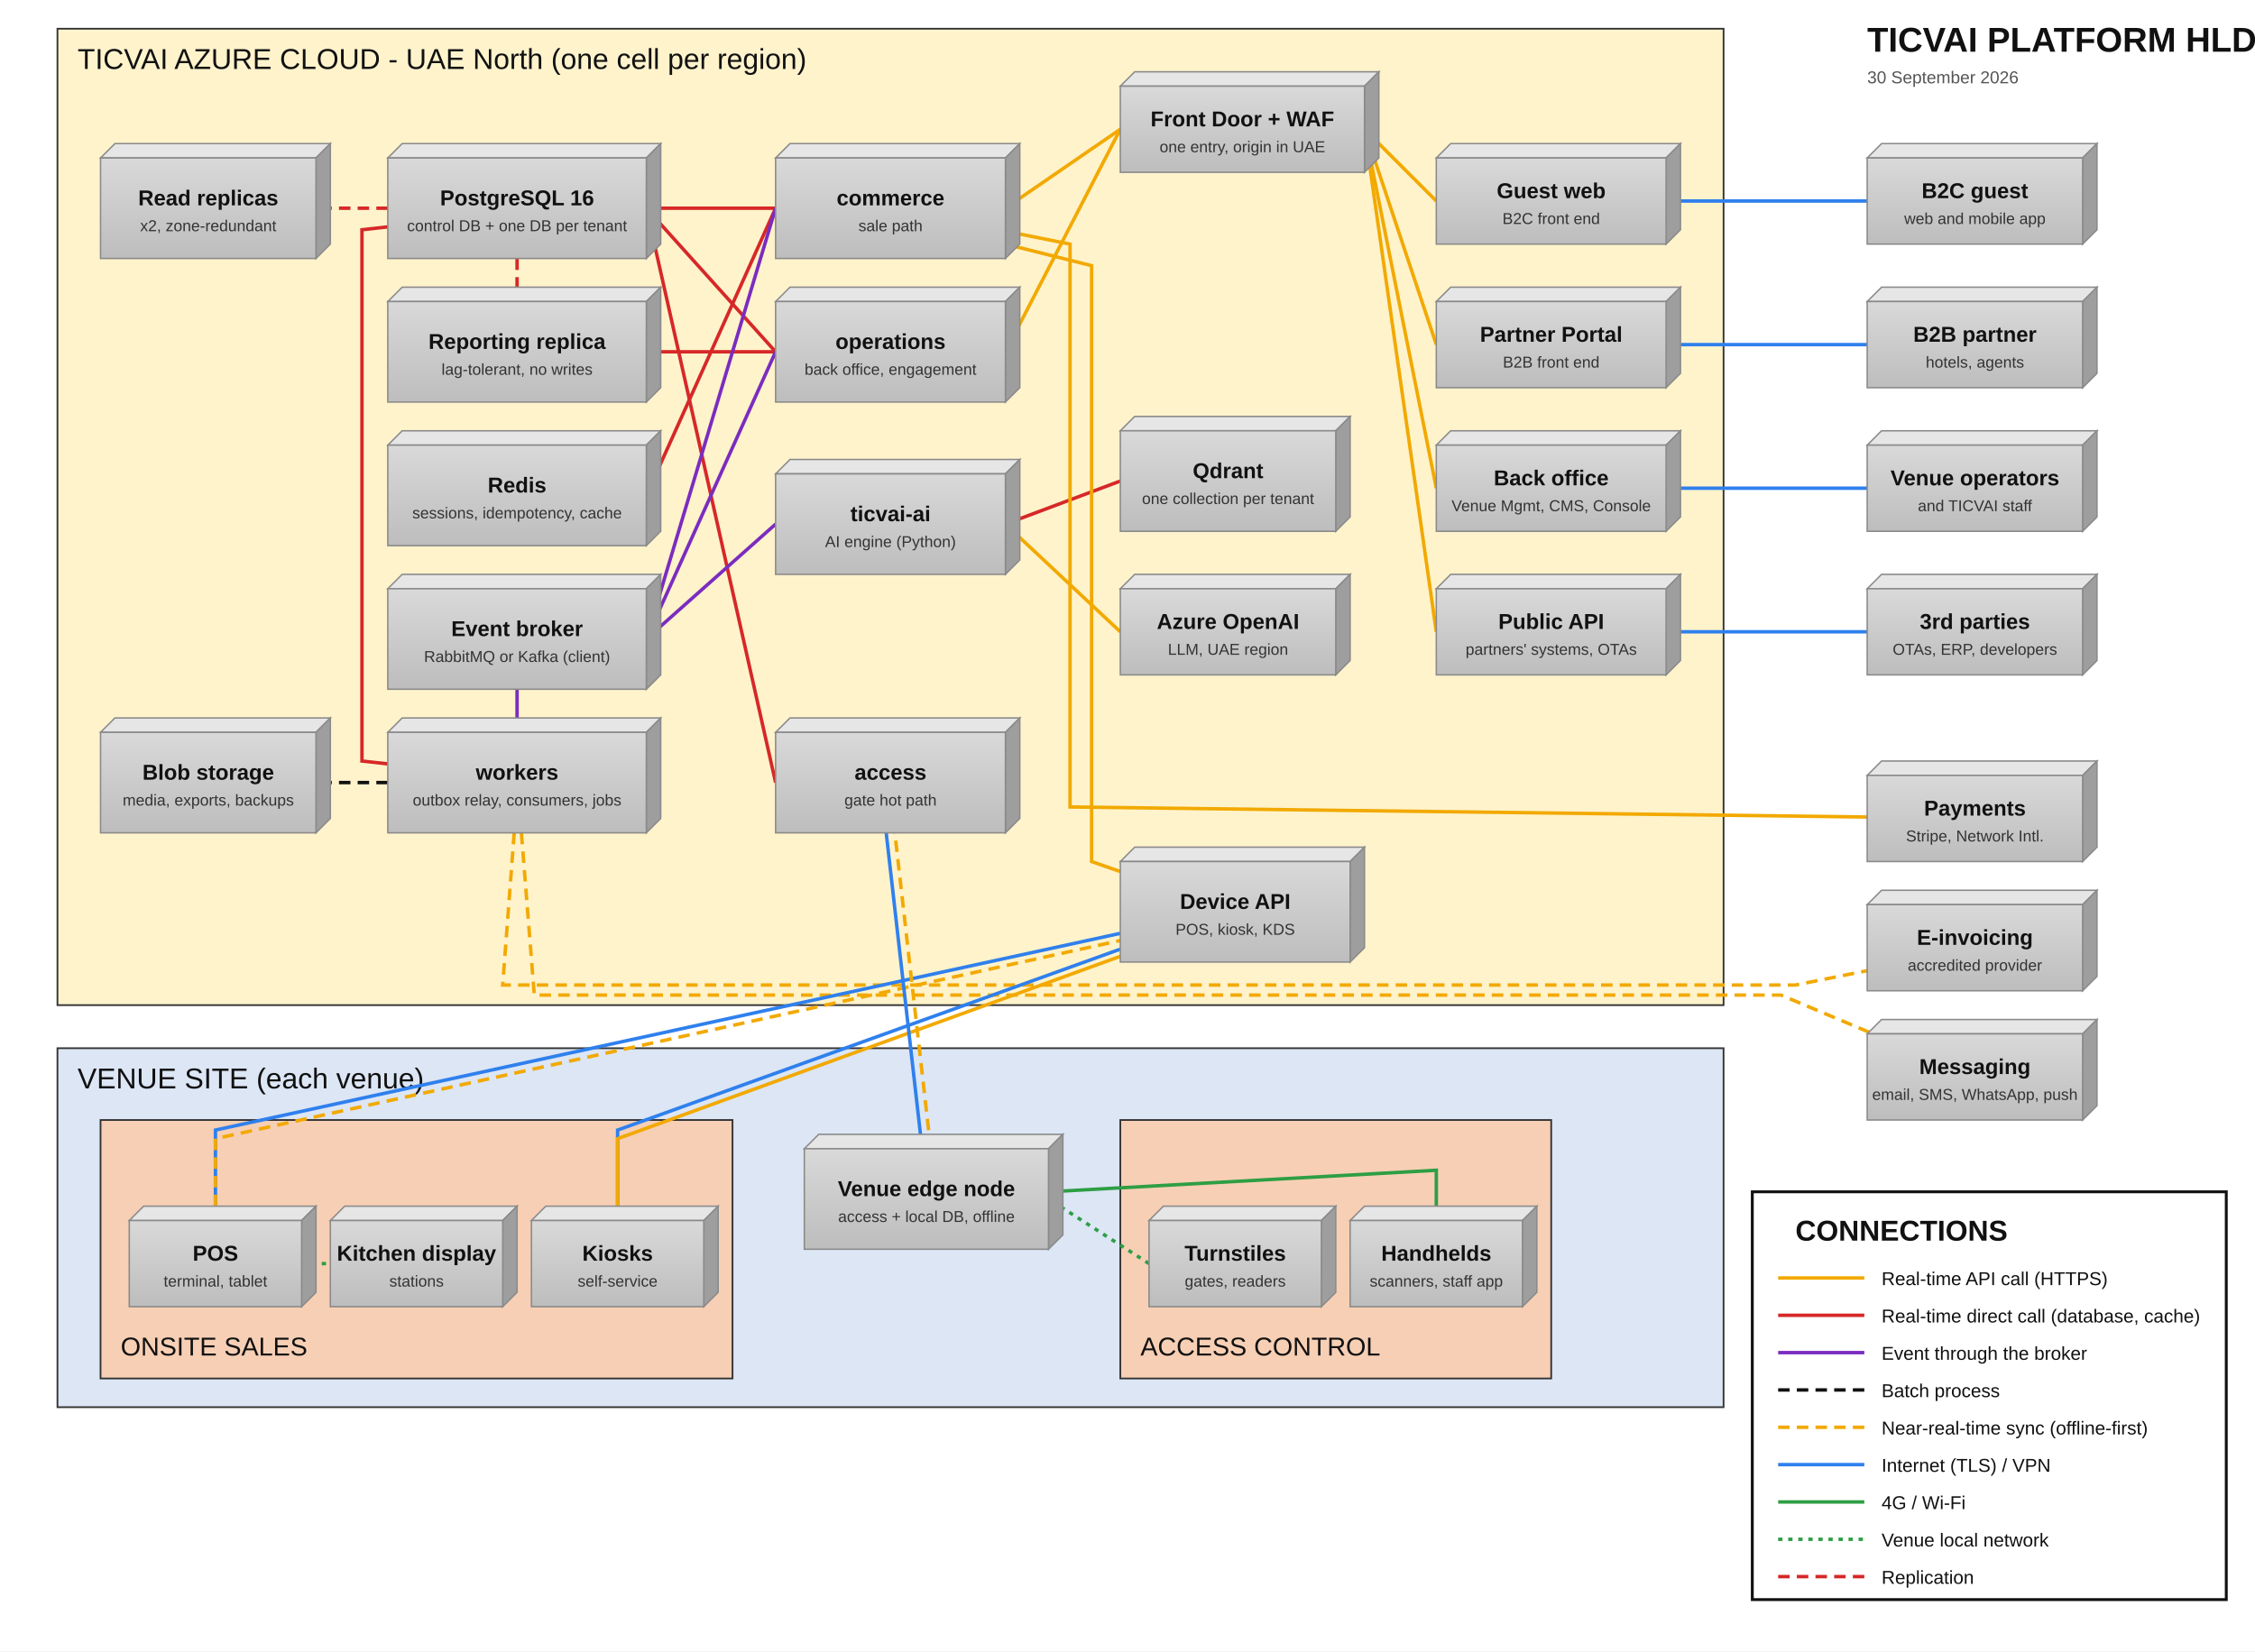
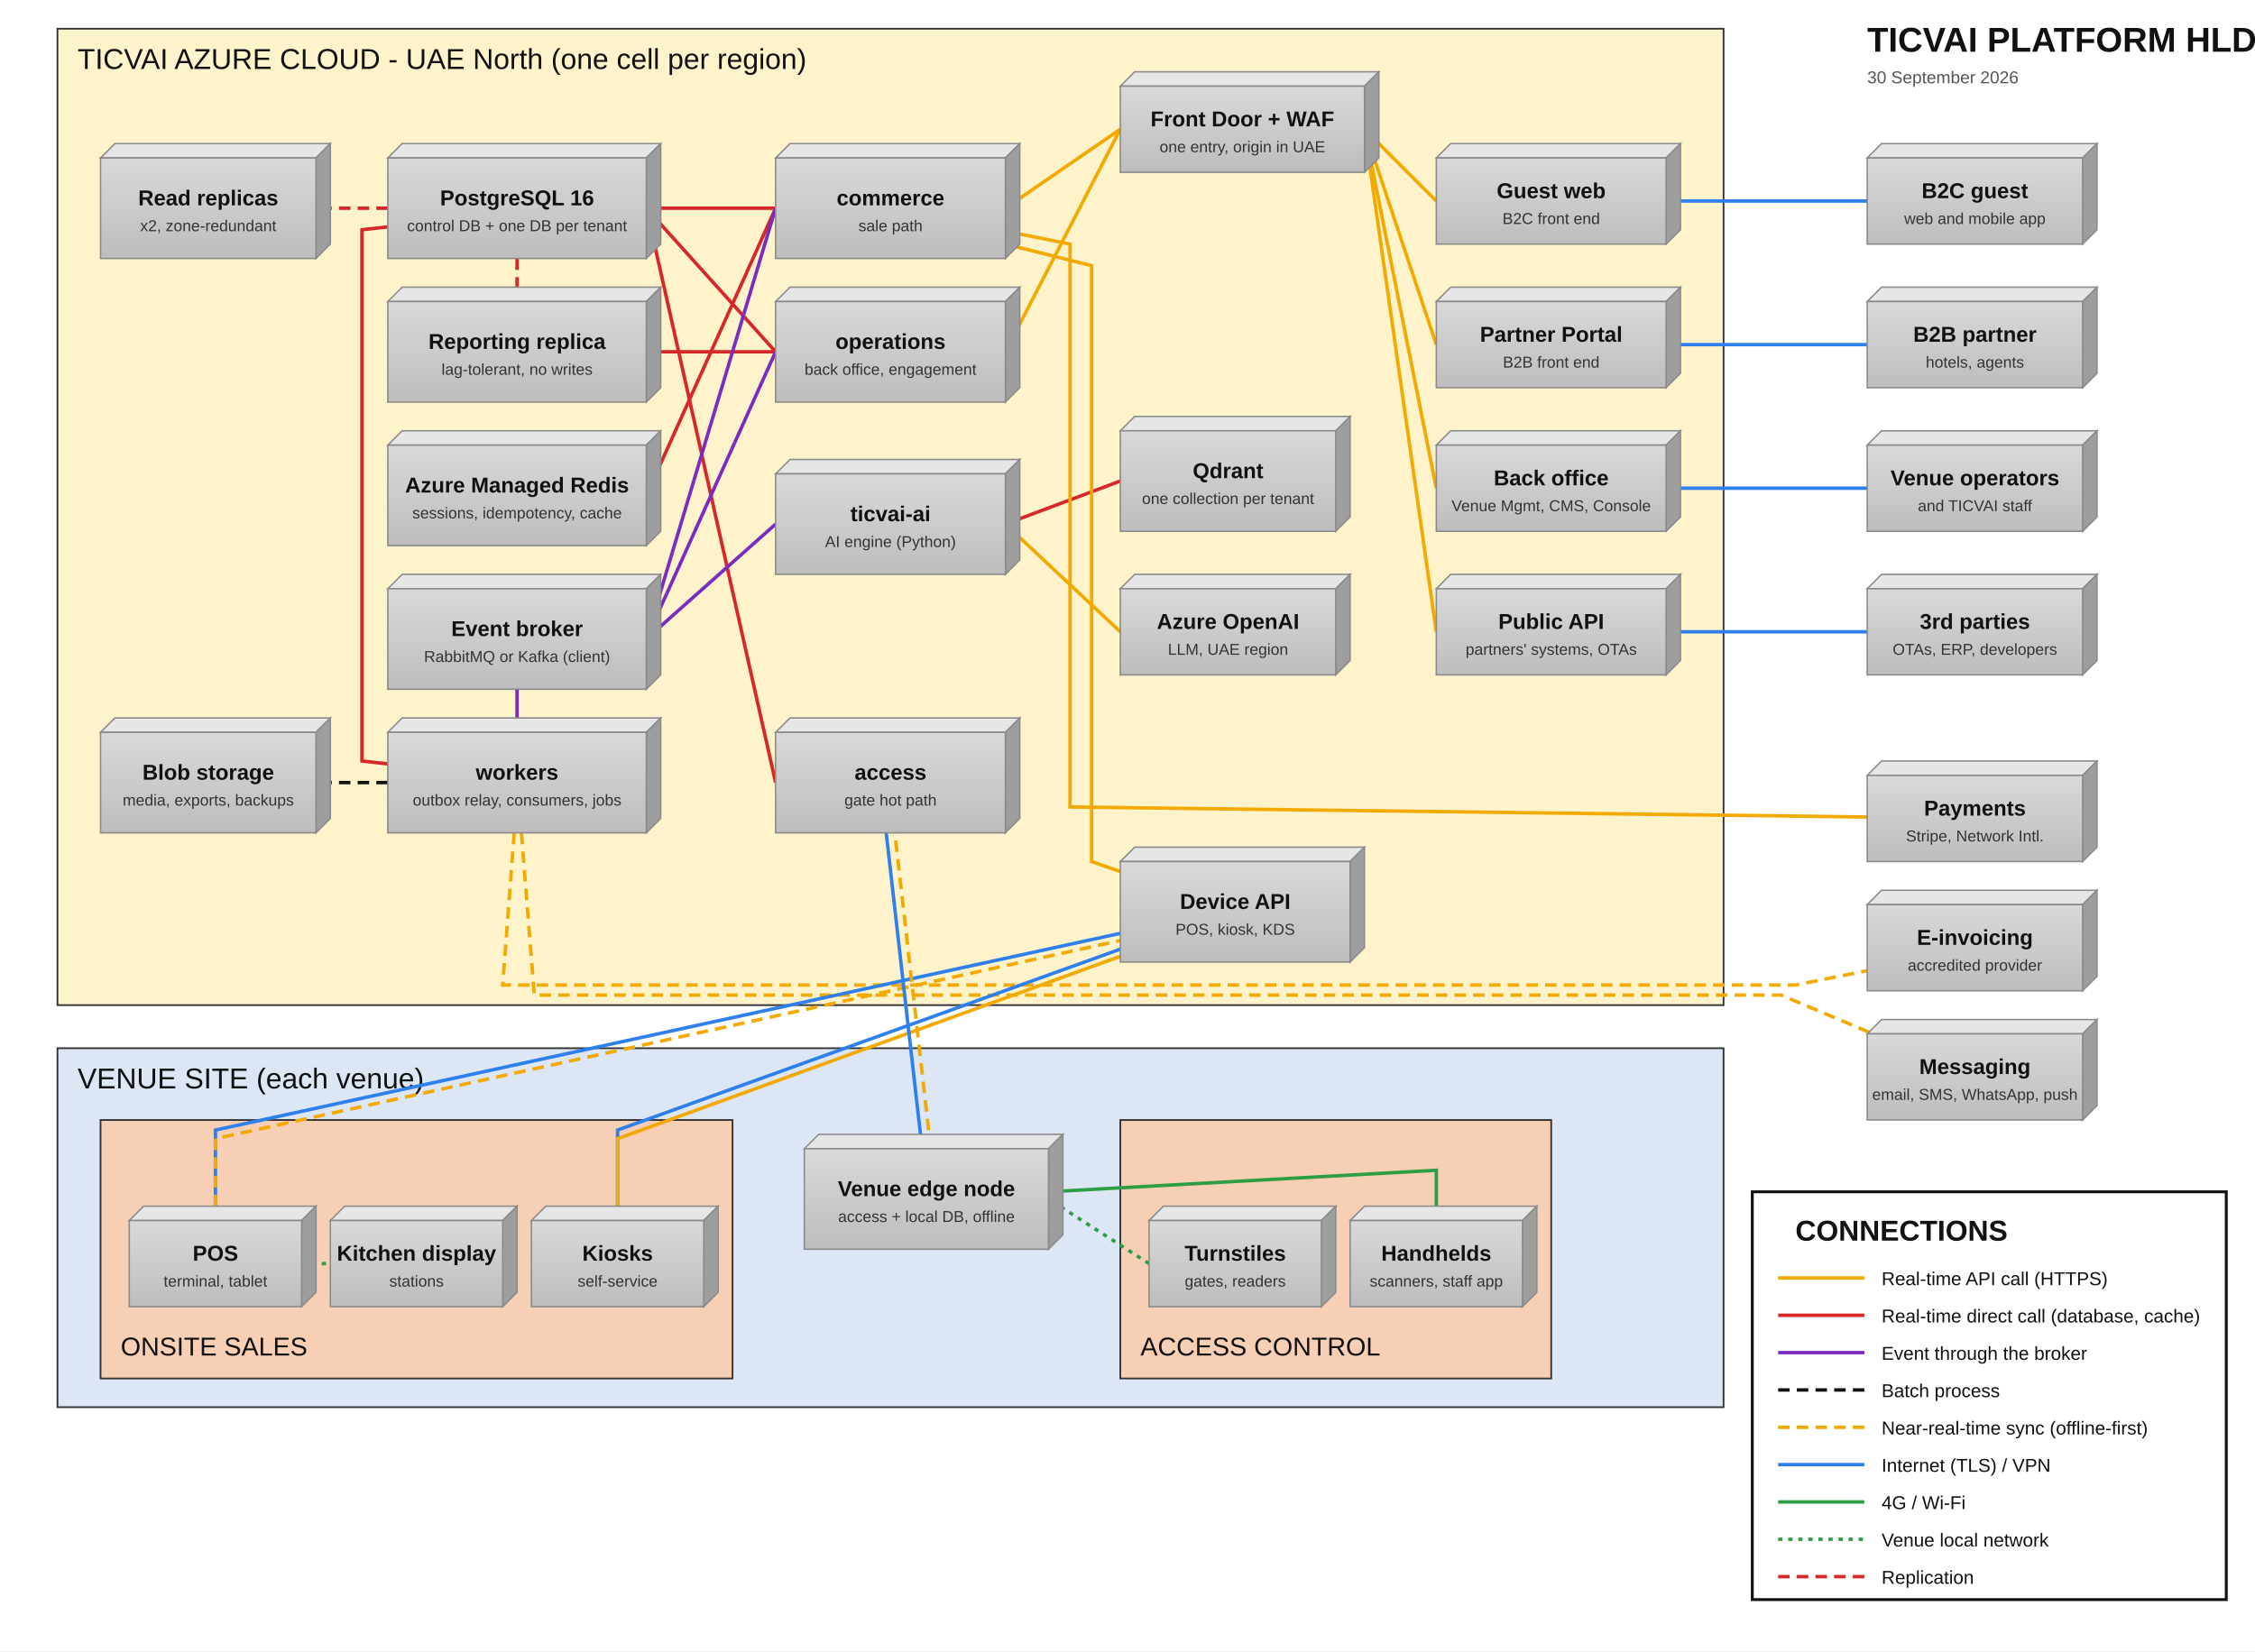
<svg xmlns="http://www.w3.org/2000/svg" viewBox="0 0 1570 1150" width="1570" height="1150" font-family="Segoe UI, Arial, sans-serif" fill="#111">
  <defs>
    <linearGradient id="g" x1="0" y1="0" x2="0" y2="1">
      <stop offset="0" stop-color="#D9D9D9" />
      <stop offset="1" stop-color="#BDBDBD" />
    </linearGradient>
  </defs>
  <rect width="100%" height="100%" fill="#FFFFFF" />
  <rect x="40" y="20" width="1160" height="680" fill="#FFF3CC" stroke="#333333" stroke-width="1.2" />
  <text x="54" y="48" font-size="20">TICVAI AZURE CLOUD - UAE North (one cell per region)</text>
  <rect x="40" y="730" width="1160" height="250" fill="#DCE6F5" stroke="#333333" stroke-width="1.2" />
  <text x="54" y="758" font-size="20">VENUE SITE (each venue)</text>
  <rect x="70" y="780" width="440" height="180" fill="#F7CFB5" stroke="#333333" stroke-width="1.2" />
  <text x="84" y="944" font-size="18">ONSITE SALES</text>
  <rect x="780" y="780" width="300" height="180" fill="#F7CFB5" stroke="#333333" stroke-width="1.2" />
  <text x="794" y="944" font-size="18">ACCESS CONTROL</text>
  <polyline points="1300,140 1160,140" fill="none" stroke="#2F80ED" stroke-width="2.4" />
  <polyline points="1300,240 1160,240" fill="none" stroke="#2F80ED" stroke-width="2.4" />
  <polyline points="1300,340 1160,340" fill="none" stroke="#2F80ED" stroke-width="2.4" />
  <polyline points="1300,440 1160,440" fill="none" stroke="#2F80ED" stroke-width="2.4" />
  <polyline points="1000,140 950,90" fill="none" stroke="#F2A900" stroke-width="2.4" />
  <polyline points="1000,240 950,90" fill="none" stroke="#F2A900" stroke-width="2.4" />
  <polyline points="1000,340 950,90" fill="none" stroke="#F2A900" stroke-width="2.4" />
  <polyline points="1000,440 950,90" fill="none" stroke="#F2A900" stroke-width="2.4" />
  <polyline points="780,90 700,145" fill="none" stroke="#F2A900" stroke-width="2.4" />
  <polyline points="780,90 700,245" fill="none" stroke="#F2A900" stroke-width="2.4" />
  <polyline points="540,145 450,145" fill="none" stroke="#D62828" stroke-width="2.4" />
  <polyline points="540,145 450,345" fill="none" stroke="#D62828" stroke-width="2.4" />
  <polyline points="540,245 450,145" fill="none" stroke="#D62828" stroke-width="2.4" />
  <polyline points="540,245 450,245" fill="none" stroke="#D62828" stroke-width="2.4" />
  <polyline points="540,545 450,145" fill="none" stroke="#D62828" stroke-width="2.4" />
  <polyline points="270,145 220,145" fill="none" stroke="#D62828" stroke-width="2.4" stroke-dasharray="8,5" />
  <polyline points="360,180 360,210" fill="none" stroke="#D62828" stroke-width="2.4" stroke-dasharray="8,5" />
  <polyline points="540,145 450,445" fill="none" stroke="#7B2CBF" stroke-width="2.4" />
  <polyline points="540,245 450,445" fill="none" stroke="#7B2CBF" stroke-width="2.4" />
  <polyline points="540,365 450,445" fill="none" stroke="#7B2CBF" stroke-width="2.4" />
  <polyline points="360,510 360,480" fill="none" stroke="#7B2CBF" stroke-width="2.4" />
  <polyline points="270,532 252,530 252,160 270,158" fill="none" stroke="#D62828" stroke-width="2.4" />
  <polyline points="270,545 220,545" fill="none" stroke="#111111" stroke-width="2.4" stroke-dasharray="8,5" />
  <polyline points="700,365 780,335" fill="none" stroke="#D62828" stroke-width="2.4" />
  <polyline points="700,365 780,440" fill="none" stroke="#F2A900" stroke-width="2.4" />
  <polyline points="700,161 745,170 745,562 1300,569" fill="none" stroke="#F2A900" stroke-width="2.4" />
  <polyline points="358,580 350,686 1250,686 1300,676" fill="none" stroke="#F2A900" stroke-width="2.4" stroke-dasharray="8,5" />
  <polyline points="363,580 372,693 1240,693 1304,720" fill="none" stroke="#F2A900" stroke-width="2.4" stroke-dasharray="8,5" />
  <polyline points="150,847 150,787 780,650" fill="none" stroke="#2F80ED" stroke-width="2.4" />
  <polyline points="150,853 150,793 780,655" fill="none" stroke="#F2A900" stroke-width="2.4" stroke-dasharray="8,5" />
  <polyline points="430,847 430,787 780,661" fill="none" stroke="#2F80ED" stroke-width="2.4" />
  <polyline points="430,853 430,793 780,666" fill="none" stroke="#F2A900" stroke-width="2.4" />
  <polyline points="780,607 760,600 760,185 700,170 700,170" fill="none" stroke="#F2A900" stroke-width="2.4" />
  <polyline points="210,880 230,880" fill="none" stroke="#2E9E44" stroke-width="2.4" stroke-dasharray="3,4" />
  <polyline points="642,800 617,580" fill="none" stroke="#2F80ED" stroke-width="2.4" />
  <polyline points="648,800 623,580" fill="none" stroke="#F2A900" stroke-width="2.4" stroke-dasharray="8,5" />
  <polyline points="800,880 730,835" fill="none" stroke="#2E9E44" stroke-width="2.4" stroke-dasharray="3,4" />
  <polyline points="1000,850 1000,815 730,830" fill="none" stroke="#2E9E44" stroke-width="2.4" />
  <polygon points="70,110 80,100 230,100 220,110" fill="#E6E6E6" stroke="#8A8A8A" />
  <polygon points="220,110 230,100 230,170 220,180" fill="#9E9E9E" stroke="#8A8A8A" />
  <rect x="70" y="110" width="150" height="70" fill="url(#g)" stroke="#8A8A8A" />
  <text x="145.0" y="143.0" text-anchor="middle" font-size="15" font-weight="600">Read replicas</text>
  <text x="145.0" y="161.0" text-anchor="middle" font-size="11" fill="#333">x2, zone-redundant</text>
  <polygon points="70,510 80,500 230,500 220,510" fill="#E6E6E6" stroke="#8A8A8A" />
  <polygon points="220,510 230,500 230,570 220,580" fill="#9E9E9E" stroke="#8A8A8A" />
  <rect x="70" y="510" width="150" height="70" fill="url(#g)" stroke="#8A8A8A" />
  <text x="145.0" y="543.0" text-anchor="middle" font-size="15" font-weight="600">Blob storage</text>
  <text x="145.0" y="561.0" text-anchor="middle" font-size="11" fill="#333">media, exports, backups</text>
  <polygon points="270,110 280,100 460,100 450,110" fill="#E6E6E6" stroke="#8A8A8A" />
  <polygon points="450,110 460,100 460,170 450,180" fill="#9E9E9E" stroke="#8A8A8A" />
  <rect x="270" y="110" width="180" height="70" fill="url(#g)" stroke="#8A8A8A" />
  <text x="360.0" y="143.0" text-anchor="middle" font-size="15" font-weight="600">PostgreSQL 16</text>
  <text x="360.0" y="161.0" text-anchor="middle" font-size="11" fill="#333">control DB + one DB per tenant</text>
  <polygon points="270,210 280,200 460,200 450,210" fill="#E6E6E6" stroke="#8A8A8A" />
  <polygon points="450,210 460,200 460,270 450,280" fill="#9E9E9E" stroke="#8A8A8A" />
  <rect x="270" y="210" width="180" height="70" fill="url(#g)" stroke="#8A8A8A" />
  <text x="360.0" y="243.0" text-anchor="middle" font-size="15" font-weight="600">Reporting replica</text>
  <text x="360.0" y="261.0" text-anchor="middle" font-size="11" fill="#333">lag-tolerant, no writes</text>
  <polygon points="270,310 280,300 460,300 450,310" fill="#E6E6E6" stroke="#8A8A8A" />
  <polygon points="450,310 460,300 460,370 450,380" fill="#9E9E9E" stroke="#8A8A8A" />
  <rect x="270" y="310" width="180" height="70" fill="url(#g)" stroke="#8A8A8A" />
-   <text x="360.0" y="343.0" text-anchor="middle" font-size="15" font-weight="600">Redis</text>
+   <text x="360.0" y="343.0" text-anchor="middle" font-size="15" font-weight="600">Azure Managed Redis</text>
  <text x="360.0" y="361.0" text-anchor="middle" font-size="11" fill="#333">sessions, idempotency, cache</text>
  <polygon points="270,410 280,400 460,400 450,410" fill="#E6E6E6" stroke="#8A8A8A" />
  <polygon points="450,410 460,400 460,470 450,480" fill="#9E9E9E" stroke="#8A8A8A" />
  <rect x="270" y="410" width="180" height="70" fill="url(#g)" stroke="#8A8A8A" />
  <text x="360.0" y="443.0" text-anchor="middle" font-size="15" font-weight="600">Event broker</text>
  <text x="360.0" y="461.0" text-anchor="middle" font-size="11" fill="#333">RabbitMQ or Kafka (client)</text>
  <polygon points="270,510 280,500 460,500 450,510" fill="#E6E6E6" stroke="#8A8A8A" />
  <polygon points="450,510 460,500 460,570 450,580" fill="#9E9E9E" stroke="#8A8A8A" />
  <rect x="270" y="510" width="180" height="70" fill="url(#g)" stroke="#8A8A8A" />
  <text x="360.0" y="543.0" text-anchor="middle" font-size="15" font-weight="600">workers</text>
  <text x="360.0" y="561.0" text-anchor="middle" font-size="11" fill="#333">outbox relay, consumers, jobs</text>
  <polygon points="540,110 550,100 710,100 700,110" fill="#E6E6E6" stroke="#8A8A8A" />
  <polygon points="700,110 710,100 710,170 700,180" fill="#9E9E9E" stroke="#8A8A8A" />
  <rect x="540" y="110" width="160" height="70" fill="url(#g)" stroke="#8A8A8A" />
  <text x="620.0" y="143.0" text-anchor="middle" font-size="15" font-weight="600">commerce</text>
  <text x="620.0" y="161.0" text-anchor="middle" font-size="11" fill="#333">sale path</text>
  <polygon points="540,210 550,200 710,200 700,210" fill="#E6E6E6" stroke="#8A8A8A" />
  <polygon points="700,210 710,200 710,270 700,280" fill="#9E9E9E" stroke="#8A8A8A" />
  <rect x="540" y="210" width="160" height="70" fill="url(#g)" stroke="#8A8A8A" />
  <text x="620.0" y="243.0" text-anchor="middle" font-size="15" font-weight="600">operations</text>
  <text x="620.0" y="261.0" text-anchor="middle" font-size="11" fill="#333">back office, engagement</text>
  <polygon points="540,330 550,320 710,320 700,330" fill="#E6E6E6" stroke="#8A8A8A" />
  <polygon points="700,330 710,320 710,390 700,400" fill="#9E9E9E" stroke="#8A8A8A" />
  <rect x="540" y="330" width="160" height="70" fill="url(#g)" stroke="#8A8A8A" />
  <text x="620.0" y="363.0" text-anchor="middle" font-size="15" font-weight="600">ticvai-ai</text>
  <text x="620.0" y="381.0" text-anchor="middle" font-size="11" fill="#333">AI engine (Python)</text>
  <polygon points="540,510 550,500 710,500 700,510" fill="#E6E6E6" stroke="#8A8A8A" />
  <polygon points="700,510 710,500 710,570 700,580" fill="#9E9E9E" stroke="#8A8A8A" />
  <rect x="540" y="510" width="160" height="70" fill="url(#g)" stroke="#8A8A8A" />
  <text x="620.0" y="543.0" text-anchor="middle" font-size="15" font-weight="600">access</text>
  <text x="620.0" y="561.0" text-anchor="middle" font-size="11" fill="#333">gate hot path</text>
  <polygon points="780,60 790,50 960,50 950,60" fill="#E6E6E6" stroke="#8A8A8A" />
  <polygon points="950,60 960,50 960,110 950,120" fill="#9E9E9E" stroke="#8A8A8A" />
  <rect x="780" y="60" width="170" height="60" fill="url(#g)" stroke="#8A8A8A" />
  <text x="865.0" y="88.0" text-anchor="middle" font-size="15" font-weight="600">Front Door + WAF</text>
  <text x="865.0" y="106.0" text-anchor="middle" font-size="11" fill="#333">one entry, origin in UAE</text>
  <polygon points="780,300 790,290 940,290 930,300" fill="#E6E6E6" stroke="#8A8A8A" />
  <polygon points="930,300 940,290 940,360 930,370" fill="#9E9E9E" stroke="#8A8A8A" />
  <rect x="780" y="300" width="150" height="70" fill="url(#g)" stroke="#8A8A8A" />
  <text x="855.0" y="333.0" text-anchor="middle" font-size="15" font-weight="600">Qdrant</text>
  <text x="855.0" y="351.0" text-anchor="middle" font-size="11" fill="#333">one collection per tenant</text>
  <polygon points="780,410 790,400 940,400 930,410" fill="#E6E6E6" stroke="#8A8A8A" />
  <polygon points="930,410 940,400 940,460 930,470" fill="#9E9E9E" stroke="#8A8A8A" />
  <rect x="780" y="410" width="150" height="60" fill="url(#g)" stroke="#8A8A8A" />
  <text x="855.0" y="438.0" text-anchor="middle" font-size="15" font-weight="600">Azure OpenAI</text>
  <text x="855.0" y="456.0" text-anchor="middle" font-size="11" fill="#333">LLM, UAE region</text>
  <polygon points="780,600 790,590 950,590 940,600" fill="#E6E6E6" stroke="#8A8A8A" />
  <polygon points="940,600 950,590 950,660 940,670" fill="#9E9E9E" stroke="#8A8A8A" />
  <rect x="780" y="600" width="160" height="70" fill="url(#g)" stroke="#8A8A8A" />
  <text x="860.0" y="633.0" text-anchor="middle" font-size="15" font-weight="600">Device API</text>
  <text x="860.0" y="651.0" text-anchor="middle" font-size="11" fill="#333">POS, kiosk, KDS</text>
  <polygon points="1000,110 1010,100 1170,100 1160,110" fill="#E6E6E6" stroke="#8A8A8A" />
  <polygon points="1160,110 1170,100 1170,160 1160,170" fill="#9E9E9E" stroke="#8A8A8A" />
  <rect x="1000" y="110" width="160" height="60" fill="url(#g)" stroke="#8A8A8A" />
  <text x="1080.0" y="138.0" text-anchor="middle" font-size="15" font-weight="600">Guest web</text>
  <text x="1080.0" y="156.0" text-anchor="middle" font-size="11" fill="#333">B2C front end</text>
  <polygon points="1000,210 1010,200 1170,200 1160,210" fill="#E6E6E6" stroke="#8A8A8A" />
  <polygon points="1160,210 1170,200 1170,260 1160,270" fill="#9E9E9E" stroke="#8A8A8A" />
  <rect x="1000" y="210" width="160" height="60" fill="url(#g)" stroke="#8A8A8A" />
  <text x="1080.0" y="238.0" text-anchor="middle" font-size="15" font-weight="600">Partner Portal</text>
  <text x="1080.0" y="256.0" text-anchor="middle" font-size="11" fill="#333">B2B front end</text>
  <polygon points="1000,310 1010,300 1170,300 1160,310" fill="#E6E6E6" stroke="#8A8A8A" />
  <polygon points="1160,310 1170,300 1170,360 1160,370" fill="#9E9E9E" stroke="#8A8A8A" />
  <rect x="1000" y="310" width="160" height="60" fill="url(#g)" stroke="#8A8A8A" />
  <text x="1080.0" y="338.0" text-anchor="middle" font-size="15" font-weight="600">Back office</text>
  <text x="1080.0" y="356.0" text-anchor="middle" font-size="11" fill="#333">Venue Mgmt, CMS, Console</text>
  <polygon points="1000,410 1010,400 1170,400 1160,410" fill="#E6E6E6" stroke="#8A8A8A" />
  <polygon points="1160,410 1170,400 1170,460 1160,470" fill="#9E9E9E" stroke="#8A8A8A" />
  <rect x="1000" y="410" width="160" height="60" fill="url(#g)" stroke="#8A8A8A" />
  <text x="1080.0" y="438.0" text-anchor="middle" font-size="15" font-weight="600">Public API</text>
  <text x="1080.0" y="456.0" text-anchor="middle" font-size="11" fill="#333">partners' systems, OTAs</text>
  <polygon points="1300,110 1310,100 1460,100 1450,110" fill="#E6E6E6" stroke="#8A8A8A" />
  <polygon points="1450,110 1460,100 1460,160 1450,170" fill="#9E9E9E" stroke="#8A8A8A" />
  <rect x="1300" y="110" width="150" height="60" fill="url(#g)" stroke="#8A8A8A" />
  <text x="1375.0" y="138.0" text-anchor="middle" font-size="15" font-weight="600">B2C guest</text>
  <text x="1375.0" y="156.0" text-anchor="middle" font-size="11" fill="#333">web and mobile app</text>
  <polygon points="1300,210 1310,200 1460,200 1450,210" fill="#E6E6E6" stroke="#8A8A8A" />
  <polygon points="1450,210 1460,200 1460,260 1450,270" fill="#9E9E9E" stroke="#8A8A8A" />
  <rect x="1300" y="210" width="150" height="60" fill="url(#g)" stroke="#8A8A8A" />
  <text x="1375.0" y="238.0" text-anchor="middle" font-size="15" font-weight="600">B2B partner</text>
  <text x="1375.0" y="256.0" text-anchor="middle" font-size="11" fill="#333">hotels, agents</text>
  <polygon points="1300,310 1310,300 1460,300 1450,310" fill="#E6E6E6" stroke="#8A8A8A" />
  <polygon points="1450,310 1460,300 1460,360 1450,370" fill="#9E9E9E" stroke="#8A8A8A" />
  <rect x="1300" y="310" width="150" height="60" fill="url(#g)" stroke="#8A8A8A" />
  <text x="1375.0" y="338.0" text-anchor="middle" font-size="15" font-weight="600">Venue operators</text>
  <text x="1375.0" y="356.0" text-anchor="middle" font-size="11" fill="#333">and TICVAI staff</text>
  <polygon points="1300,410 1310,400 1460,400 1450,410" fill="#E6E6E6" stroke="#8A8A8A" />
  <polygon points="1450,410 1460,400 1460,460 1450,470" fill="#9E9E9E" stroke="#8A8A8A" />
  <rect x="1300" y="410" width="150" height="60" fill="url(#g)" stroke="#8A8A8A" />
  <text x="1375.0" y="438.0" text-anchor="middle" font-size="15" font-weight="600">3rd parties</text>
  <text x="1375.0" y="456.0" text-anchor="middle" font-size="11" fill="#333">OTAs, ERP, developers</text>
  <polygon points="1300,540 1310,530 1460,530 1450,540" fill="#E6E6E6" stroke="#8A8A8A" />
  <polygon points="1450,540 1460,530 1460,590 1450,600" fill="#9E9E9E" stroke="#8A8A8A" />
  <rect x="1300" y="540" width="150" height="60" fill="url(#g)" stroke="#8A8A8A" />
  <text x="1375.0" y="568.0" text-anchor="middle" font-size="15" font-weight="600">Payments</text>
  <text x="1375.0" y="586.0" text-anchor="middle" font-size="11" fill="#333">Stripe, Network Intl.</text>
  <polygon points="1300,630 1310,620 1460,620 1450,630" fill="#E6E6E6" stroke="#8A8A8A" />
  <polygon points="1450,630 1460,620 1460,680 1450,690" fill="#9E9E9E" stroke="#8A8A8A" />
  <rect x="1300" y="630" width="150" height="60" fill="url(#g)" stroke="#8A8A8A" />
  <text x="1375.0" y="658.0" text-anchor="middle" font-size="15" font-weight="600">E-invoicing</text>
  <text x="1375.0" y="676.0" text-anchor="middle" font-size="11" fill="#333">accredited provider</text>
  <polygon points="1300,720 1310,710 1460,710 1450,720" fill="#E6E6E6" stroke="#8A8A8A" />
  <polygon points="1450,720 1460,710 1460,770 1450,780" fill="#9E9E9E" stroke="#8A8A8A" />
  <rect x="1300" y="720" width="150" height="60" fill="url(#g)" stroke="#8A8A8A" />
  <text x="1375.0" y="748.0" text-anchor="middle" font-size="15" font-weight="600">Messaging</text>
  <text x="1375.0" y="766.0" text-anchor="middle" font-size="11" fill="#333">email, SMS, WhatsApp, push</text>
  <polygon points="90,850 100,840 220,840 210,850" fill="#E6E6E6" stroke="#8A8A8A" />
  <polygon points="210,850 220,840 220,900 210,910" fill="#9E9E9E" stroke="#8A8A8A" />
  <rect x="90" y="850" width="120" height="60" fill="url(#g)" stroke="#8A8A8A" />
  <text x="150.0" y="878.0" text-anchor="middle" font-size="15" font-weight="600">POS</text>
  <text x="150.0" y="896.0" text-anchor="middle" font-size="11" fill="#333">terminal, tablet</text>
  <polygon points="230,850 240,840 360,840 350,850" fill="#E6E6E6" stroke="#8A8A8A" />
  <polygon points="350,850 360,840 360,900 350,910" fill="#9E9E9E" stroke="#8A8A8A" />
  <rect x="230" y="850" width="120" height="60" fill="url(#g)" stroke="#8A8A8A" />
  <text x="290.0" y="878.0" text-anchor="middle" font-size="15" font-weight="600">Kitchen display</text>
  <text x="290.0" y="896.0" text-anchor="middle" font-size="11" fill="#333">stations</text>
  <polygon points="370,850 380,840 500,840 490,850" fill="#E6E6E6" stroke="#8A8A8A" />
  <polygon points="490,850 500,840 500,900 490,910" fill="#9E9E9E" stroke="#8A8A8A" />
  <rect x="370" y="850" width="120" height="60" fill="url(#g)" stroke="#8A8A8A" />
  <text x="430.0" y="878.0" text-anchor="middle" font-size="15" font-weight="600">Kiosks</text>
  <text x="430.0" y="896.0" text-anchor="middle" font-size="11" fill="#333">self-service</text>
  <polygon points="560,800 570,790 740,790 730,800" fill="#E6E6E6" stroke="#8A8A8A" />
  <polygon points="730,800 740,790 740,860 730,870" fill="#9E9E9E" stroke="#8A8A8A" />
  <rect x="560" y="800" width="170" height="70" fill="url(#g)" stroke="#8A8A8A" />
  <text x="645.0" y="833.0" text-anchor="middle" font-size="15" font-weight="600">Venue edge node</text>
  <text x="645.0" y="851.0" text-anchor="middle" font-size="11" fill="#333">access + local DB, offline</text>
  <polygon points="800,850 810,840 930,840 920,850" fill="#E6E6E6" stroke="#8A8A8A" />
  <polygon points="920,850 930,840 930,900 920,910" fill="#9E9E9E" stroke="#8A8A8A" />
  <rect x="800" y="850" width="120" height="60" fill="url(#g)" stroke="#8A8A8A" />
  <text x="860.0" y="878.0" text-anchor="middle" font-size="15" font-weight="600">Turnstiles</text>
  <text x="860.0" y="896.0" text-anchor="middle" font-size="11" fill="#333">gates, readers</text>
  <polygon points="940,850 950,840 1070,840 1060,850" fill="#E6E6E6" stroke="#8A8A8A" />
  <polygon points="1060,850 1070,840 1070,900 1060,910" fill="#9E9E9E" stroke="#8A8A8A" />
  <rect x="940" y="850" width="120" height="60" fill="url(#g)" stroke="#8A8A8A" />
  <text x="1000.0" y="878.0" text-anchor="middle" font-size="15" font-weight="600">Handhelds</text>
  <text x="1000.0" y="896.0" text-anchor="middle" font-size="11" fill="#333">scanners, staff app</text>
  <text x="1300" y="36" font-size="24" font-weight="700">TICVAI PLATFORM HLD</text>
  <text x="1300" y="58" font-size="12" fill="#555">30 September 2026</text>
  <rect x="1220" y="830" width="330" height="284" fill="#FFFFFF" stroke="#111" stroke-width="2" />
  <text x="1250" y="864" font-size="20" font-weight="700">CONNECTIONS</text>
  <line x1="1238" y1="890" x2="1298" y2="890" stroke="#F2A900" stroke-width="2.4" />
  <text x="1310" y="895" font-size="13">Real-time API call (HTTPS)</text>
  <line x1="1238" y1="916" x2="1298" y2="916" stroke="#D62828" stroke-width="2.4" />
  <text x="1310" y="921" font-size="13">Real-time direct call (database, cache)</text>
  <line x1="1238" y1="942" x2="1298" y2="942" stroke="#7B2CBF" stroke-width="2.4" />
  <text x="1310" y="947" font-size="13">Event through the broker</text>
  <line x1="1238" y1="968" x2="1298" y2="968" stroke="#111111" stroke-width="2.4" stroke-dasharray="8,5" />
  <text x="1310" y="973" font-size="13">Batch process</text>
  <line x1="1238" y1="994" x2="1298" y2="994" stroke="#F2A900" stroke-width="2.4" stroke-dasharray="8,5" />
  <text x="1310" y="999" font-size="13">Near-real-time sync (offline-first)</text>
  <line x1="1238" y1="1020" x2="1298" y2="1020" stroke="#2F80ED" stroke-width="2.4" />
  <text x="1310" y="1025" font-size="13">Internet (TLS) / VPN</text>
  <line x1="1238" y1="1046" x2="1298" y2="1046" stroke="#2E9E44" stroke-width="2.4" />
  <text x="1310" y="1051" font-size="13">4G / Wi-Fi</text>
  <line x1="1238" y1="1072" x2="1298" y2="1072" stroke="#2E9E44" stroke-width="2.4" stroke-dasharray="3,4" />
  <text x="1310" y="1077" font-size="13">Venue local network</text>
  <line x1="1238" y1="1098" x2="1298" y2="1098" stroke="#D62828" stroke-width="2.4" stroke-dasharray="8,5" />
  <text x="1310" y="1103" font-size="13">Replication</text>
</svg>
